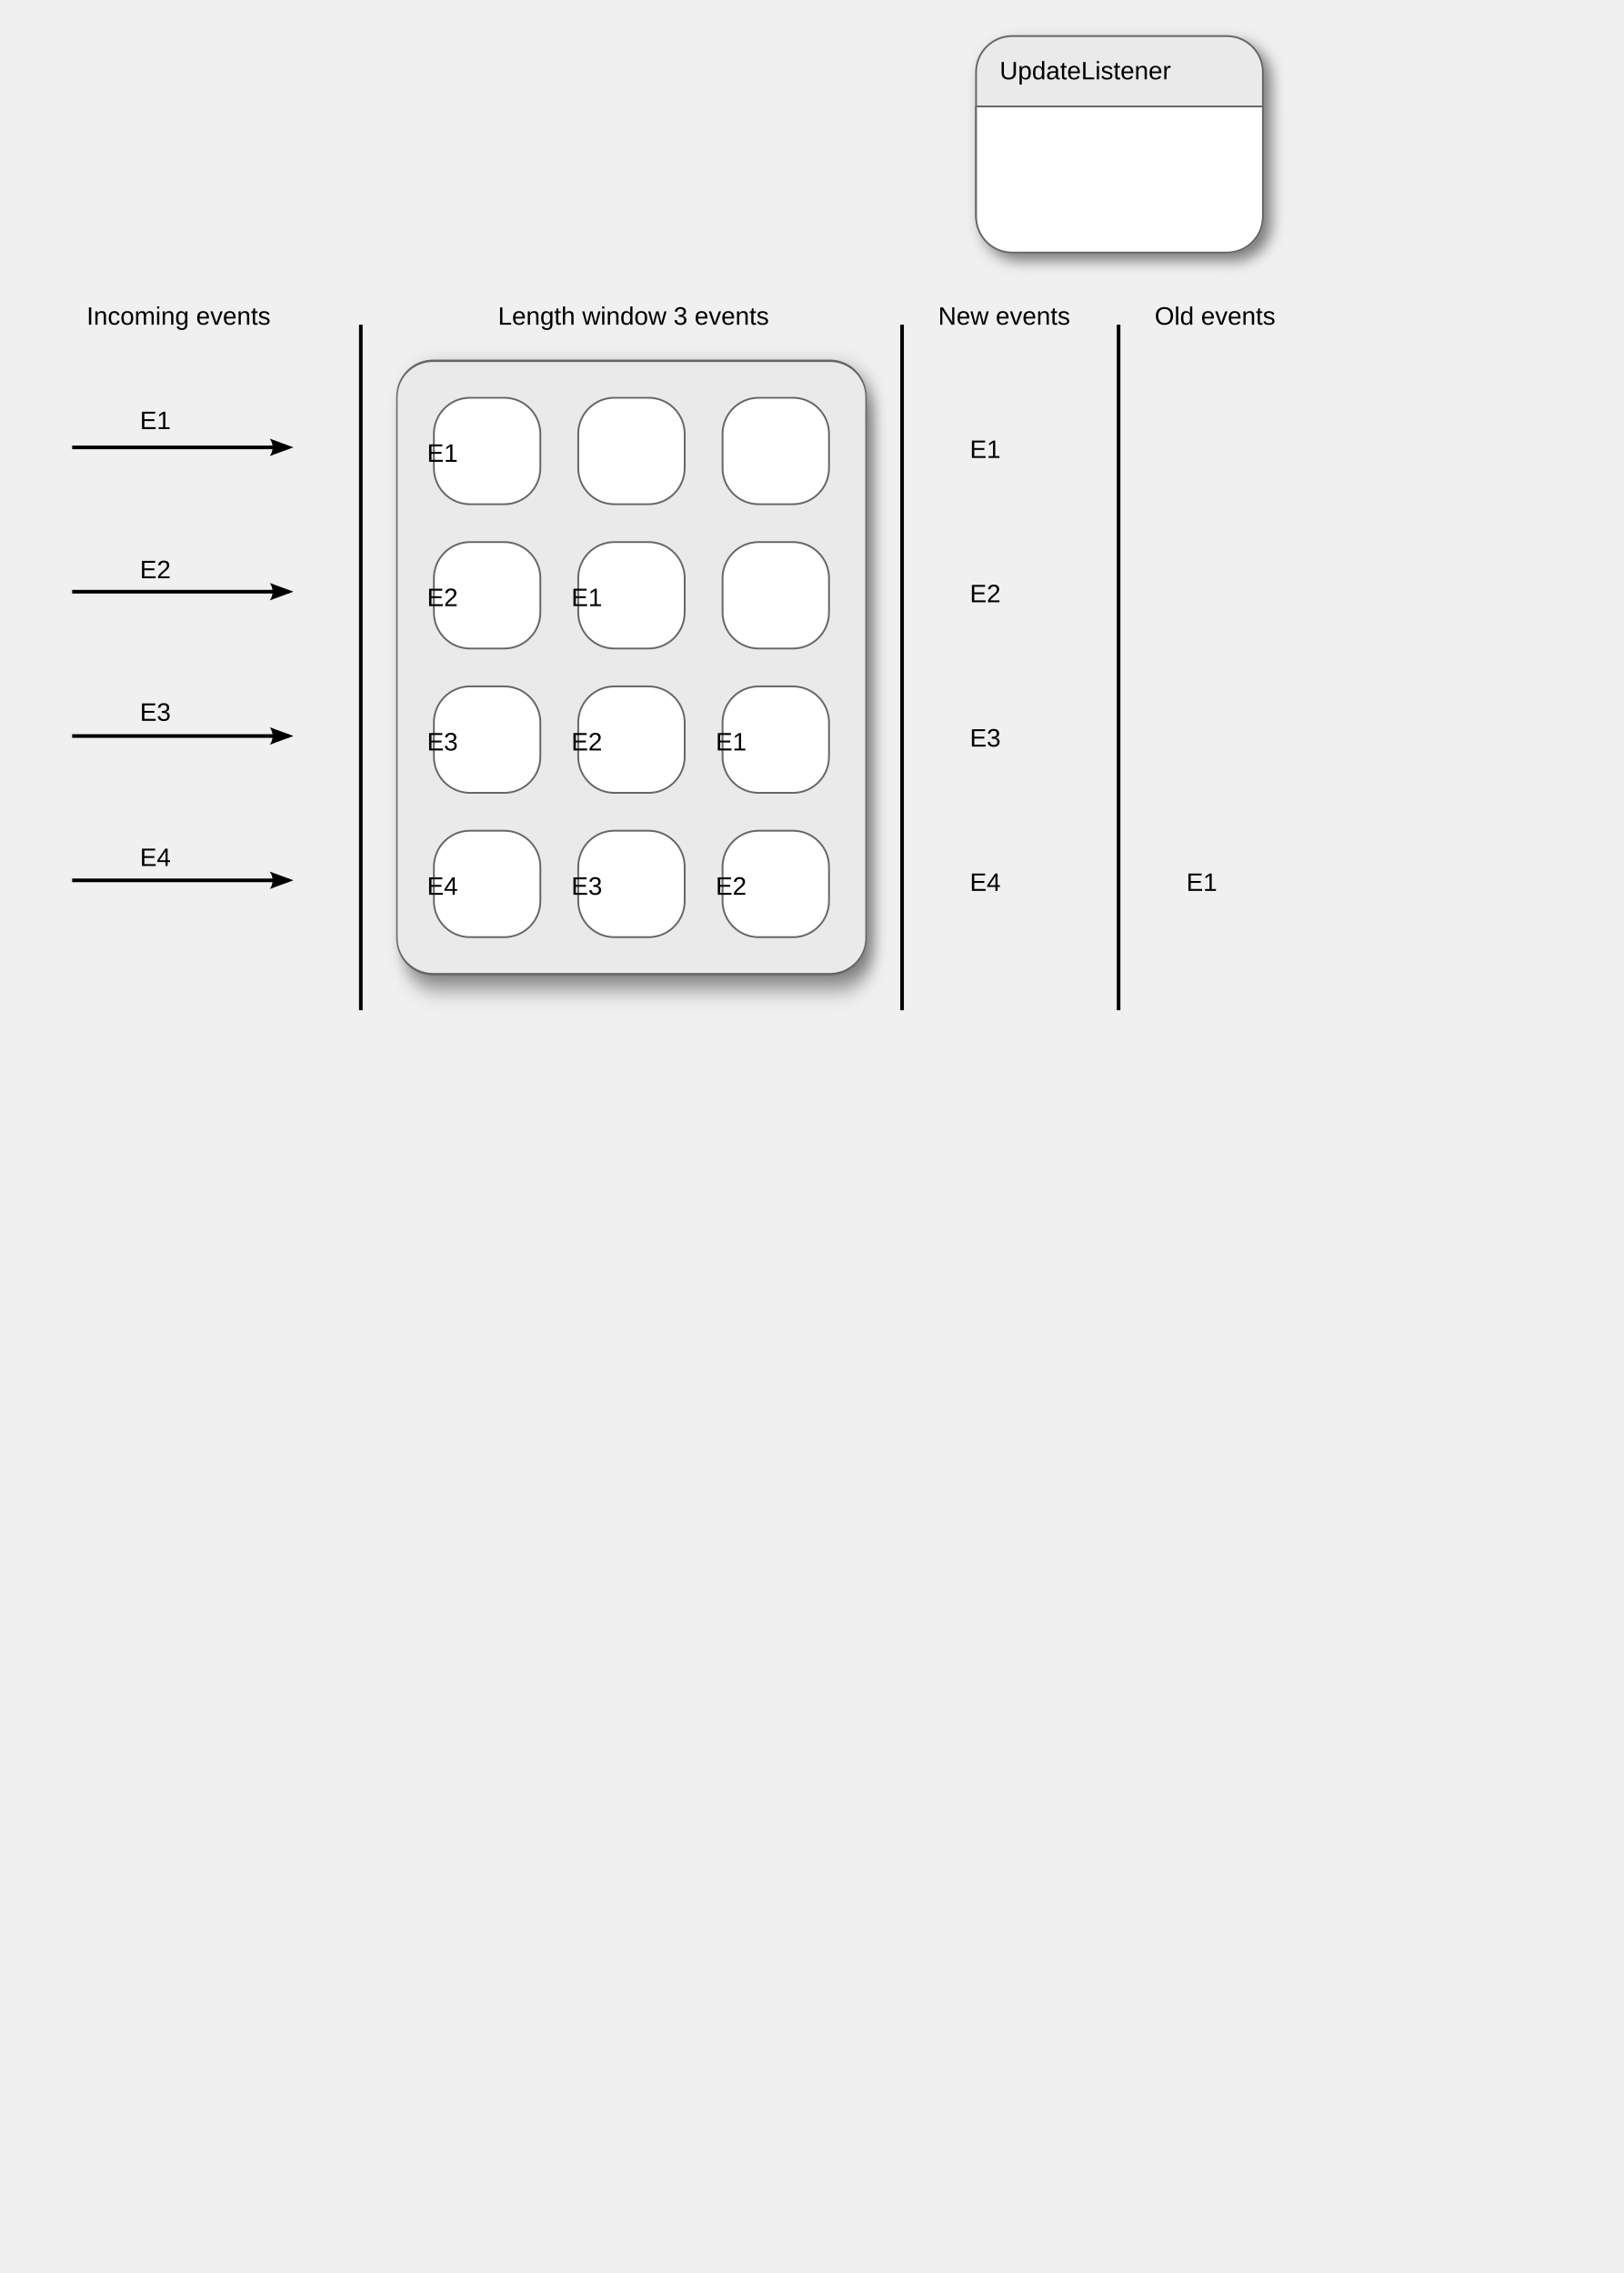
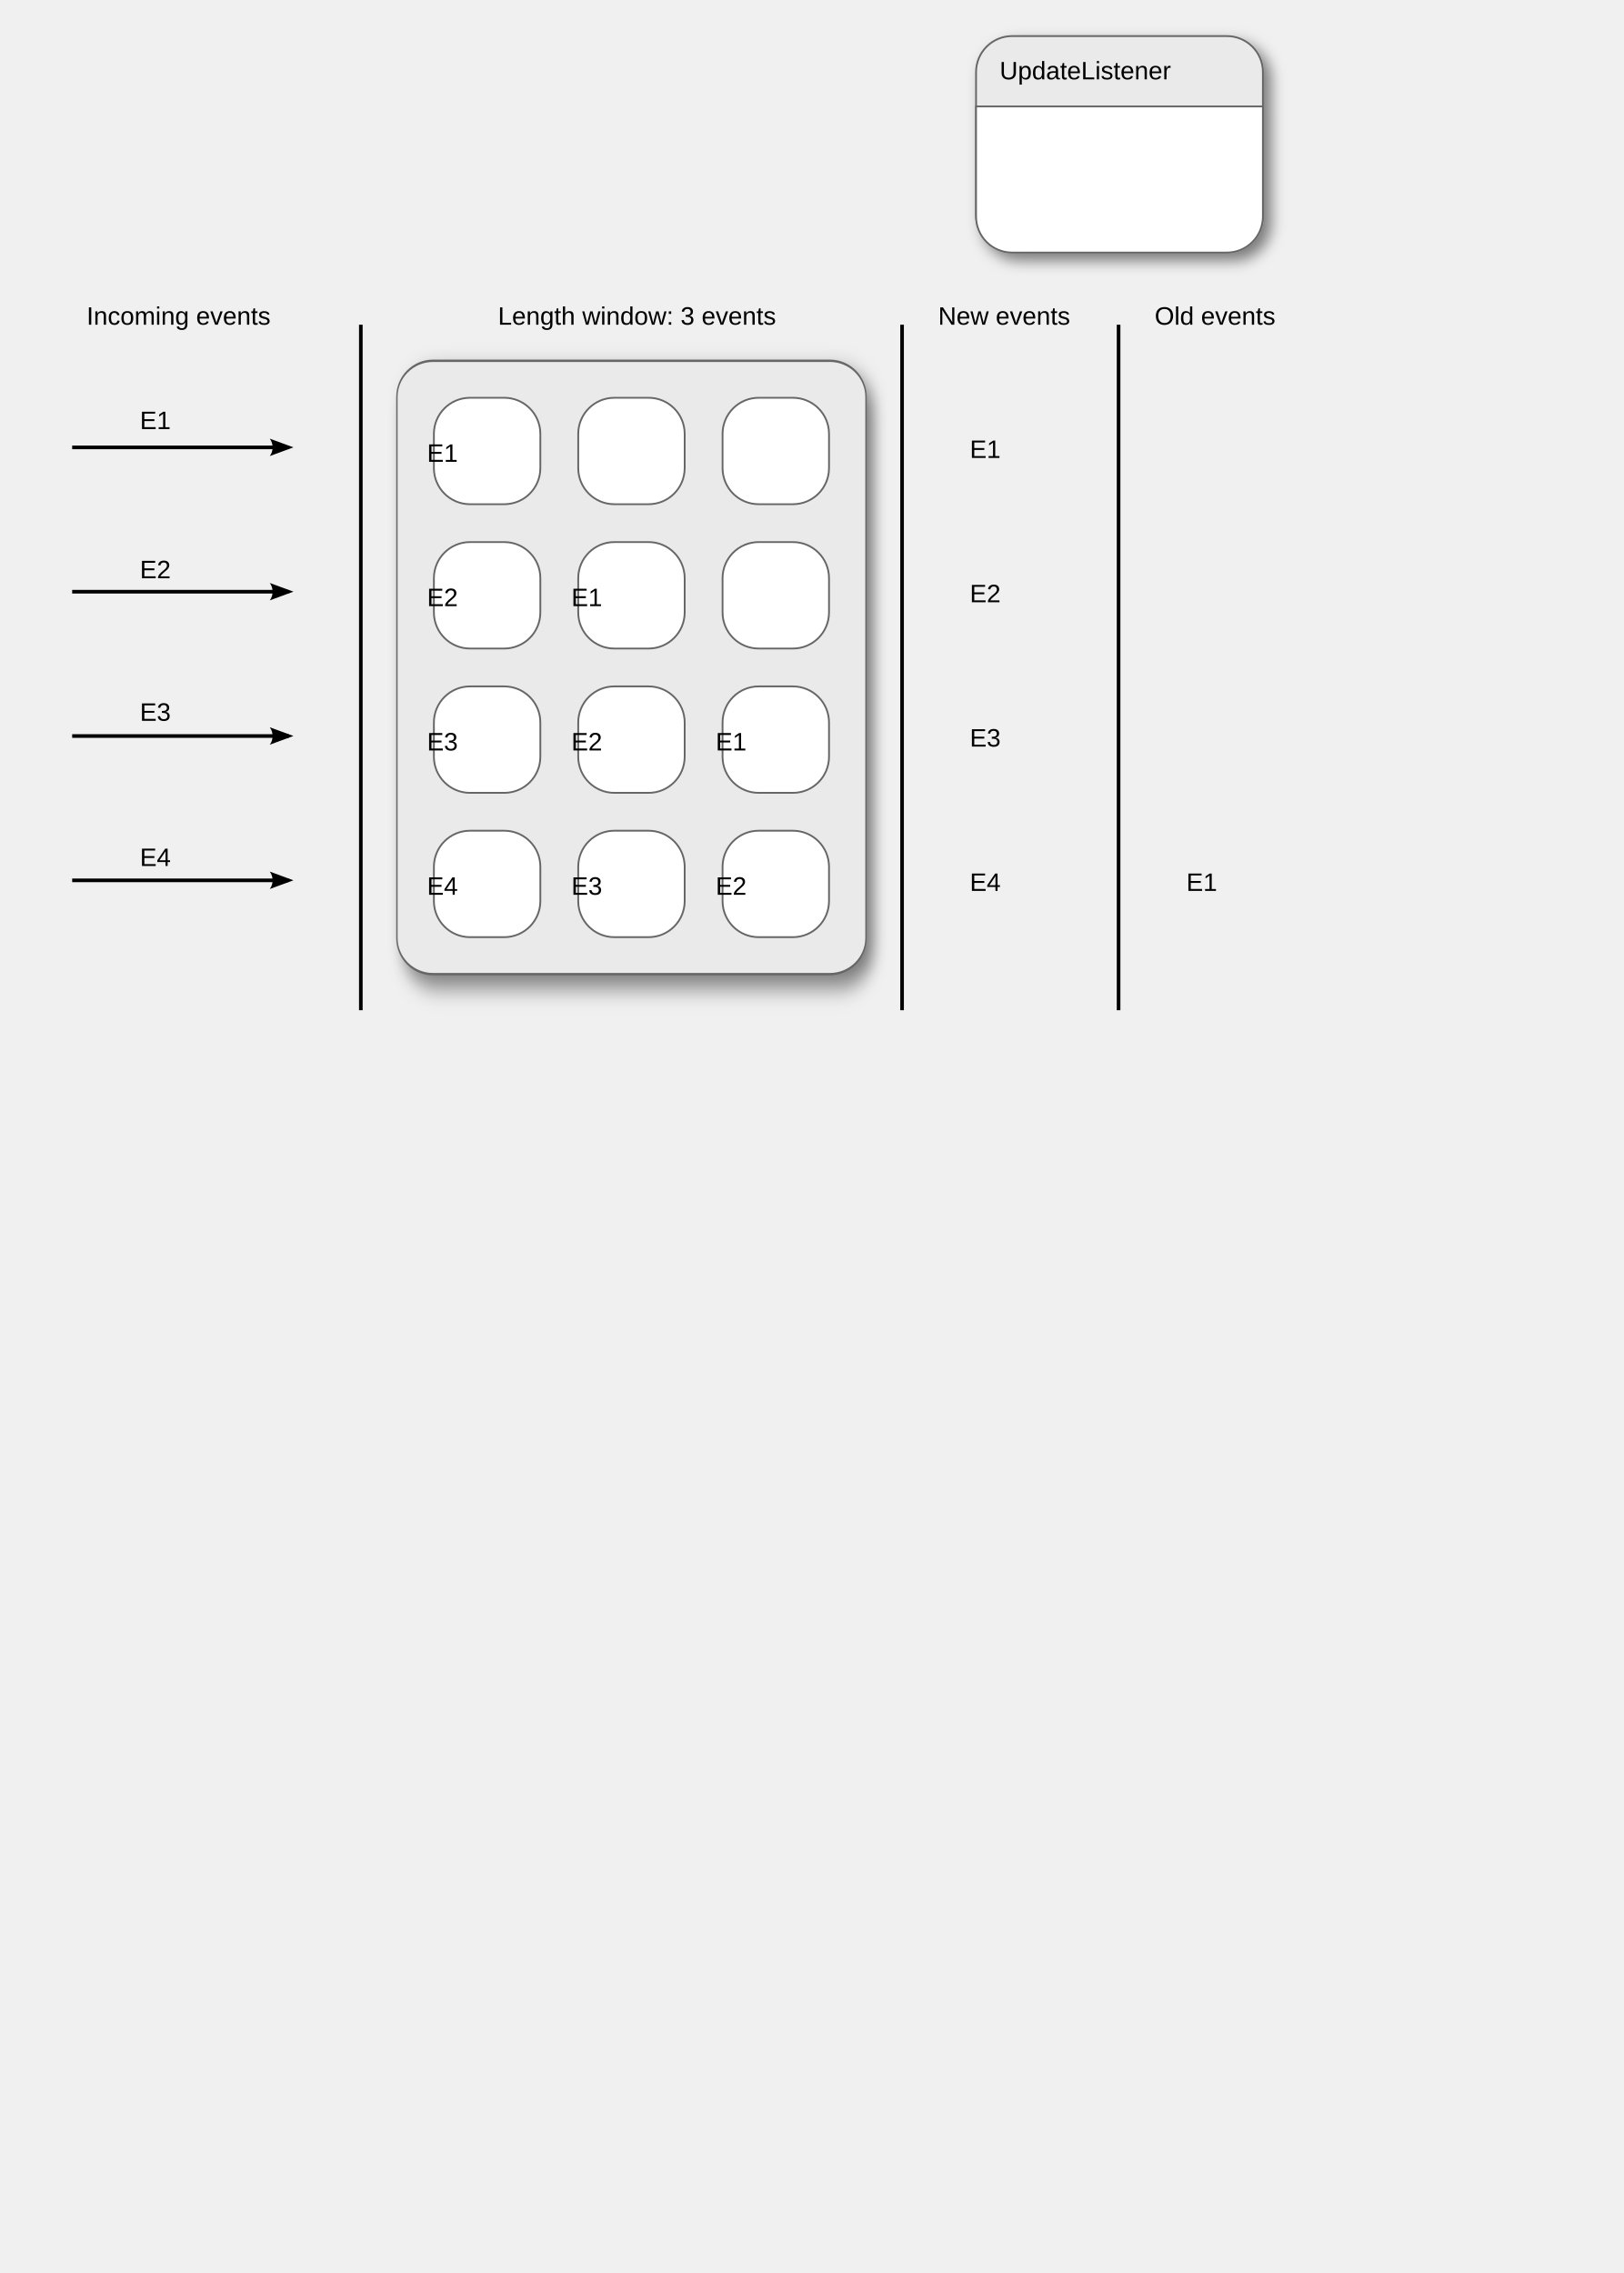
<svg xmlns="http://www.w3.org/2000/svg" width="450" height="630" id="svg2" version="1.1">
  <defs id="defs4">
    <marker orient="auto" refY="0" refX="0" id="Arrow2Mend" style="overflow:visible">
      <path id="path3858" style="font-size:12px;fill-rule:evenodd;stroke-width:0.625;stroke-linejoin:round" d="M 8.719,4.034 -2.207,0.016 8.719,-4.002 c -1.745,2.372 -1.735,5.617 -6e-7,8.035 z" transform="scale(-0.6,-0.6)" />
    </marker>
    <marker orient="auto" refY="0" refX="0" id="Arrow1Lend" style="overflow:visible">
      <path id="path3834" d="M 0,0 5,-5 -12.5,0 5,5 0,0 z" style="fill-rule:evenodd;stroke:#000000;stroke-width:1pt;marker-start:none" transform="matrix(-0.8,0,0,-0.8,-10,0)" />
    </marker>
    <marker orient="auto" refY="0" refX="0" id="Arrow2Lend" style="overflow:visible">
      <path id="path3852" style="font-size:12px;fill-rule:evenodd;stroke-width:0.625;stroke-linejoin:round" d="M 8.719,4.034 -2.207,0.016 8.719,-4.002 c -1.745,2.372 -1.735,5.617 -6e-7,8.035 z" transform="matrix(-1.1,0,0,-1.1,-1.1,0)" />
    </marker>
    <filter id="filter5095" width="1.5" height="1.5" x="-0.25" y="-0.25" color-interpolation-filters="sRGB">
      <feGaussianBlur id="feGaussianBlur5097" in="SourceAlpha" stdDeviation="2" result="blur" />
      <feColorMatrix id="feColorMatrix5099" result="bluralpha" type="matrix" values="1 0 0 0 0 0 1 0 0 0 0 0 1 0 0 0 0 0 0.5 0 " />
      <feOffset id="feOffset5101" in="bluralpha" dx="2" dy="2" result="offsetBlur" />
      <feMerge id="feMerge5103">
        <feMergeNode id="feMergeNode5105" in="offsetBlur" />
        <feMergeNode id="feMergeNode5107" in="SourceGraphic" />
      </feMerge>
    </filter>
    <filter id="filter5109" width="1.5" height="1.5" x="-0.25" y="-0.25" color-interpolation-filters="sRGB">
      <feGaussianBlur id="feGaussianBlur5111" in="SourceAlpha" stdDeviation="2" result="blur" />
      <feColorMatrix id="feColorMatrix5113" result="bluralpha" type="matrix" values="1 0 0 0 0 0 1 0 0 0 0 0 1 0 0 0 0 0 0.5 0 " />
      <feOffset id="feOffset5115" in="bluralpha" dx="2" dy="2" result="offsetBlur" />
      <feMerge id="feMerge5117">
        <feMergeNode id="feMergeNode5119" in="offsetBlur" />
        <feMergeNode id="feMergeNode5121" in="SourceGraphic" />
      </feMerge>
    </filter>
    <filter id="filter5123" width="1.5" height="1.5" x="-0.25" y="-0.25" color-interpolation-filters="sRGB">
      <feGaussianBlur id="feGaussianBlur5125" in="SourceAlpha" stdDeviation="2" result="blur" />
      <feColorMatrix id="feColorMatrix5127" result="bluralpha" type="matrix" values="1 0 0 0 0 0 1 0 0 0 0 0 1 0 0 0 0 0 0.5 0 " />
      <feOffset id="feOffset5129" in="bluralpha" dx="2" dy="2" result="offsetBlur" />
      <feMerge id="feMerge5131">
        <feMergeNode id="feMergeNode5133" in="offsetBlur" />
        <feMergeNode id="feMergeNode5135" in="SourceGraphic" />
      </feMerge>
    </filter>
    <filter id="filter3940" width="1.5" height="1.5" x="-.25" y="-.25">
      <feGaussianBlur id="feGaussianBlur3942" in="SourceAlpha" stdDeviation="2" result="blur" />
      <feColorMatrix id="feColorMatrix3944" result="bluralpha" type="matrix" values="1 0 0 0 0 0 1 0 0 0 0 0 1 0 0 0 0 0 0.5 0 " />
      <feOffset id="feOffset3946" in="bluralpha" dx="2" dy="2" result="offsetBlur" />
      <feMerge id="feMerge3948">
        <feMergeNode id="feMergeNode3950" in="offsetBlur" />
        <feMergeNode id="feMergeNode3952" in="SourceGraphic" />
      </feMerge>
    </filter>
    <filter id="filter4092" width="1.5" height="1.5" x="-0.25" y="-0.25" color-interpolation-filters="sRGB">
      <feGaussianBlur id="feGaussianBlur4094" in="SourceAlpha" stdDeviation="2" result="blur" />
      <feColorMatrix id="feColorMatrix4096" result="bluralpha" type="matrix" values="1 0 0 0 0 0 1 0 0 0 0 0 1 0 0 0 0 0 0.5 0 " />
      <feOffset id="feOffset4098" in="bluralpha" dx="2" dy="2" result="offsetBlur" />
      <feMerge id="feMerge4100">
        <feMergeNode id="feMergeNode4102" in="offsetBlur" />
        <feMergeNode id="feMergeNode4104" in="SourceGraphic" />
      </feMerge>
    </filter>
    <filter color-interpolation-filters="sRGB" id="filter3940-3" width="1.5" height="1.5" x="-0.25" y="-0.25">
      <feGaussianBlur id="feGaussianBlur3942-7" in="SourceAlpha" stdDeviation="2" result="blur" />
      <feColorMatrix id="feColorMatrix3944-9" result="bluralpha" type="matrix" values="1 0 0 0 0 0 1 0 0 0 0 0 1 0 0 0 0 0 0.5 0 " />
      <feOffset id="feOffset3946-0" in="bluralpha" dx="2" dy="2" result="offsetBlur" />
      <feMerge id="feMerge3948-2">
        <feMergeNode id="feMergeNode3950-3" in="offsetBlur" />
        <feMergeNode id="feMergeNode3952-9" in="SourceGraphic" />
      </feMerge>
    </filter>
    <filter id="filter3967" width="1.5" height="1.5" x="-.25" y="-.25">
      <feGaussianBlur id="feGaussianBlur3969" in="SourceAlpha" stdDeviation="2" result="blur" />
      <feColorMatrix id="feColorMatrix3971" result="bluralpha" type="matrix" values="1 0 0 0 0 0 1 0 0 0 0 0 1 0 0 0 0 0 0.5 0 " />
      <feOffset id="feOffset3973" in="bluralpha" dx="2" dy="2" result="offsetBlur" />
      <feMerge id="feMerge3975">
        <feMergeNode id="feMergeNode3977" in="offsetBlur" />
        <feMergeNode id="feMergeNode3979" in="SourceGraphic" />
      </feMerge>
    </filter>
  </defs>
  <g id="layer1" transform="translate(0,-422.3623)">
    <g style="filter:url(#filter5095)" transform="matrix(0.9598981,0,0,1.634023,69.14421,-327.5177)" id="g3082">
      <rect ry="6.12" rx="10.418" y="520.115" x="42.563" height="104.038" width="135.431" id="rect3084" style="fill:#eaeaea;fill-opacity:1;stroke:#666666;stroke-width:0.399;stroke-linecap:round;stroke-linejoin:round;stroke-miterlimit:4;stroke-opacity:1;stroke-dasharray:none" />
    </g>
    <flowRoot xml:space="preserve" id="flowRoot3869" style="font-size:10px;font-style:normal;font-variant:normal;font-weight:normal;font-stretch:normal;line-height:125%;letter-spacing:0px;word-spacing:0px;fill:#000000;fill-opacity:1;stroke:none;font-family:Arial;-inkscape-font-specification:Arial" transform="translate(-4.922058,451.4139)">
      <flowRegion id="flowRegion3871">
        <rect id="rect3873" width="56.215" height="27.931" x="104.652" y="55.122" />
      </flowRegion>
      <flowPara id="flowPara3875" />
    </flowRoot>
    <flowRoot xml:space="preserve" id="flowRoot4935" style="font-size:10px;font-style:normal;font-variant:normal;font-weight:normal;font-stretch:normal;line-height:125%;letter-spacing:0px;word-spacing:0px;fill:#000000;fill-opacity:1;stroke:none;font-family:Arial;-inkscape-font-specification:Arial" transform="translate(0,462.3621)">
      <flowRegion id="flowRegion4937">
        <rect id="rect4939" width="32.333" height="16.667" x="95.333" y="59.333" />
      </flowRegion>
      <flowPara id="flowPara4941" />
    </flowRoot>
    <text xml:space="preserve" style="font-size:10px;font-style:normal;font-variant:normal;font-weight:normal;font-stretch:normal;line-height:125%;letter-spacing:0px;word-spacing:0px;fill:#000000;fill-opacity:1;stroke:none;font-family:Arial;-inkscape-font-specification:Arial" x="24" y="512.362" id="text3087">
      <tspan id="tspan3089" x="24" y="512.362" style="font-size:7px;text-align:start;text-anchor:start">Incoming events</tspan>
    </text>
    <text id="text3091" y="512.362" x="138" style="font-size:10px;font-style:normal;font-variant:normal;font-weight:normal;font-stretch:normal;line-height:125%;letter-spacing:0px;word-spacing:0px;fill:#000000;fill-opacity:1;stroke:none;font-family:Arial;-inkscape-font-specification:Arial" xml:space="preserve">
-       <tspan style="font-size:7px;text-align:start;text-anchor:start" y="512.362" x="138" id="tspan3093">Length window 3 events</tspan>
+       <tspan style="font-size:7px;text-align:start;text-anchor:start" y="512.362" x="138" id="tspan3093">Length window: 3 events</tspan>
    </text>
    <text xml:space="preserve" style="font-size:10px;font-style:normal;font-variant:normal;font-weight:normal;font-stretch:normal;line-height:125%;letter-spacing:0px;word-spacing:0px;fill:#000000;fill-opacity:1;stroke:none;font-family:Arial;-inkscape-font-specification:Arial" x="260" y="512.362" id="text3095">
      <tspan id="tspan3097" x="260" y="512.362" style="font-size:7px;text-align:start;text-anchor:start">New events</tspan>
    </text>
    <path style="fill:none;stroke:#000000;stroke-width:1px;stroke-linecap:butt;stroke-linejoin:miter;stroke-opacity:1;marker-end:url(#Arrow2Mend)" d="m 20,586.362 c 20,0 40,0 60,0" id="path3111" />
    <text xml:space="preserve" style="font-size:10px;font-style:normal;font-variant:normal;font-weight:normal;font-stretch:normal;line-height:125%;letter-spacing:0px;word-spacing:0px;fill:#000000;fill-opacity:1;stroke:none;font-family:Arial;-inkscape-font-specification:Arial" x="50" y="541.291" id="text4085">
      <tspan id="tspan4089" x="50" y="541.291" style="font-size:7px;font-weight:normal;text-align:center;text-anchor:middle;-inkscape-font-specification:Arial">E1</tspan>
    </text>
    <text id="text4119" y="582.632" x="50" style="font-size:10px;font-style:normal;font-variant:normal;font-weight:normal;font-stretch:normal;line-height:125%;letter-spacing:0px;word-spacing:0px;fill:#000000;fill-opacity:1;stroke:none;font-family:Arial;-inkscape-font-specification:Arial" xml:space="preserve">
      <tspan style="font-size:7px;font-weight:normal;text-align:center;text-anchor:middle;-inkscape-font-specification:Arial" y="582.632" x="50" id="tspan4121">E2</tspan>
    </text>
    <text xml:space="preserve" style="font-size:10px;font-style:normal;font-variant:normal;font-weight:normal;font-stretch:normal;line-height:125%;letter-spacing:0px;word-spacing:0px;fill:#000000;fill-opacity:1;stroke:none;font-family:Arial;-inkscape-font-specification:Arial" x="50" y="622.143" id="text4125">
      <tspan id="tspan4127" x="50" y="622.143" style="font-size:7px;font-weight:normal;text-align:center;text-anchor:middle;-inkscape-font-specification:Arial">E3</tspan>
    </text>
    <text id="text4131" y="662.386" x="50" style="font-size:10px;font-style:normal;font-variant:normal;font-weight:normal;font-stretch:normal;line-height:125%;letter-spacing:0px;word-spacing:0px;fill:#000000;fill-opacity:1;stroke:none;font-family:Arial;-inkscape-font-specification:Arial" xml:space="preserve">
      <tspan style="font-size:7px;font-weight:normal;text-align:center;text-anchor:middle;-inkscape-font-specification:Arial" y="662.386" x="50" id="tspan4133">E4</tspan>
    </text>
    <text id="text3129" y="512.362" x="320" style="font-size:10px;font-style:normal;font-variant:normal;font-weight:normal;font-stretch:normal;line-height:125%;letter-spacing:0px;word-spacing:0px;fill:#000000;fill-opacity:1;stroke:none;font-family:Arial;-inkscape-font-specification:Arial" xml:space="preserve">
      <tspan style="font-size:7px;text-align:start;text-anchor:start" y="512.362" x="320" id="tspan3131">Old events</tspan>
    </text>
    <path style="fill:none;stroke:#000000;stroke-width:1px;stroke-linecap:butt;stroke-linejoin:miter;stroke-opacity:1" d="m 100,512.362 0,190" id="path3139" />
    <g transform="translate(60.25,-44.9641)" id="g3141">
      <g id="g3153">
        <rect ry="10" rx="10" y="577.576" x="60" height="29.5" width="29.5" id="rect3143" style="fill:#ffffff;fill-opacity:1;stroke:#666666;stroke-width:0.5;stroke-linecap:butt;stroke-linejoin:miter;stroke-miterlimit:4;stroke-opacity:1;stroke-dasharray:none;stroke-dashoffset:0" />
        <text id="text3145" y="595.326" x="74.878" style="font-size:10px;font-style:normal;font-variant:normal;font-weight:normal;font-stretch:normal;line-height:125%;letter-spacing:0px;word-spacing:0px;fill:#000000;fill-opacity:1;stroke:none;font-family:Arial;-inkscape-font-specification:Arial" xml:space="preserve">
          <tspan style="font-size:7px;font-weight:normal;text-align:center;text-anchor:middle;-inkscape-font-specification:Arial" y="595.326" x="74.878" id="tspan3149">E1</tspan>
        </text>
      </g>
      <g id="g3158" transform="translate(40,0)">
        <rect style="fill:#ffffff;fill-opacity:1;stroke:#666666;stroke-width:0.5;stroke-linecap:butt;stroke-linejoin:miter;stroke-miterlimit:4;stroke-opacity:1;stroke-dasharray:none;stroke-dashoffset:0" id="rect3160" width="29.5" height="29.5" x="60" y="577.576" rx="10" ry="10" />
      </g>
      <g transform="translate(80,0)" id="g3166">
        <rect ry="10" rx="10" y="577.576" x="60" height="29.5" width="29.5" id="rect3168" style="fill:#ffffff;fill-opacity:1;stroke:#666666;stroke-width:0.5;stroke-linecap:butt;stroke-linejoin:miter;stroke-miterlimit:4;stroke-opacity:1;stroke-dasharray:none;stroke-dashoffset:0" />
      </g>
      <g id="g3174" transform="translate(80,40)">
        <rect style="fill:#ffffff;fill-opacity:1;stroke:#666666;stroke-width:0.5;stroke-linecap:butt;stroke-linejoin:miter;stroke-miterlimit:4;stroke-opacity:1;stroke-dasharray:none;stroke-dashoffset:0" id="rect3176" width="29.5" height="29.5" x="60" y="577.576" rx="10" ry="10" />
      </g>
      <g transform="translate(40,40)" id="g3182">
        <rect ry="10" rx="10" y="577.576" x="60" height="29.5" width="29.5" id="rect3184" style="fill:#ffffff;fill-opacity:1;stroke:#666666;stroke-width:0.5;stroke-linecap:butt;stroke-linejoin:miter;stroke-miterlimit:4;stroke-opacity:1;stroke-dasharray:none;stroke-dashoffset:0" />
        <text id="text3186" y="595.326" x="74.878" style="font-size:10px;font-style:normal;font-variant:normal;font-weight:normal;font-stretch:normal;line-height:125%;letter-spacing:0px;word-spacing:0px;fill:#000000;fill-opacity:1;stroke:none;font-family:Arial;-inkscape-font-specification:Arial" xml:space="preserve">
          <tspan style="font-size:7px;font-weight:normal;text-align:center;text-anchor:middle;-inkscape-font-specification:Arial" y="595.326" x="74.878" id="tspan3188">E1</tspan>
        </text>
      </g>
      <g id="g3190" transform="translate(0,40)">
        <rect style="fill:#ffffff;fill-opacity:1;stroke:#666666;stroke-width:0.5;stroke-linecap:butt;stroke-linejoin:miter;stroke-miterlimit:4;stroke-opacity:1;stroke-dasharray:none;stroke-dashoffset:0" id="rect3192" width="29.5" height="29.5" x="60" y="577.576" rx="10" ry="10" />
        <text xml:space="preserve" style="font-size:10px;font-style:normal;font-variant:normal;font-weight:normal;font-stretch:normal;line-height:125%;letter-spacing:0px;word-spacing:0px;fill:#000000;fill-opacity:1;stroke:none;font-family:Arial;-inkscape-font-specification:Arial" x="74.878" y="595.326" id="text3194">
          <tspan id="tspan3196" x="74.878" y="595.326" style="font-size:7px;font-weight:normal;text-align:center;text-anchor:middle;-inkscape-font-specification:Arial">E2</tspan>
        </text>
      </g>
      <g transform="translate(80,80)" id="g3198">
        <rect ry="10" rx="10" y="577.576" x="60" height="29.5" width="29.5" id="rect3200" style="fill:#ffffff;fill-opacity:1;stroke:#666666;stroke-width:0.5;stroke-linecap:butt;stroke-linejoin:miter;stroke-miterlimit:4;stroke-opacity:1;stroke-dasharray:none;stroke-dashoffset:0" />
        <text id="text3202" y="595.326" x="74.878" style="font-size:10px;font-style:normal;font-variant:normal;font-weight:normal;font-stretch:normal;line-height:125%;letter-spacing:0px;word-spacing:0px;fill:#000000;fill-opacity:1;stroke:none;font-family:Arial;-inkscape-font-specification:Arial" xml:space="preserve">
          <tspan style="font-size:7px;font-weight:normal;text-align:center;text-anchor:middle;-inkscape-font-specification:Arial" y="595.326" x="74.878" id="tspan3204">E1</tspan>
        </text>
      </g>
      <g id="g3206" transform="translate(40,80)">
        <rect style="fill:#ffffff;fill-opacity:1;stroke:#666666;stroke-width:0.5;stroke-linecap:butt;stroke-linejoin:miter;stroke-miterlimit:4;stroke-opacity:1;stroke-dasharray:none;stroke-dashoffset:0" id="rect3208" width="29.5" height="29.5" x="60" y="577.576" rx="10" ry="10" />
        <text xml:space="preserve" style="font-size:10px;font-style:normal;font-variant:normal;font-weight:normal;font-stretch:normal;line-height:125%;letter-spacing:0px;word-spacing:0px;fill:#000000;fill-opacity:1;stroke:none;font-family:Arial;-inkscape-font-specification:Arial" x="74.878" y="595.326" id="text3210">
          <tspan id="tspan3212" x="74.878" y="595.326" style="font-size:7px;font-weight:normal;text-align:center;text-anchor:middle;-inkscape-font-specification:Arial">E2</tspan>
        </text>
      </g>
      <g transform="translate(0,80)" id="g3214">
        <rect ry="10" rx="10" y="577.576" x="60" height="29.5" width="29.5" id="rect3216" style="fill:#ffffff;fill-opacity:1;stroke:#666666;stroke-width:0.5;stroke-linecap:butt;stroke-linejoin:miter;stroke-miterlimit:4;stroke-opacity:1;stroke-dasharray:none;stroke-dashoffset:0" />
        <text id="text3218" y="595.326" x="74.878" style="font-size:10px;font-style:normal;font-variant:normal;font-weight:normal;font-stretch:normal;line-height:125%;letter-spacing:0px;word-spacing:0px;fill:#000000;fill-opacity:1;stroke:none;font-family:Arial;-inkscape-font-specification:Arial" xml:space="preserve">
          <tspan style="font-size:7px;font-weight:normal;text-align:center;text-anchor:middle;-inkscape-font-specification:Arial" y="595.326" x="74.878" id="tspan3220">E3</tspan>
        </text>
      </g>
      <g id="g3222" transform="translate(80,120)">
        <rect style="fill:#ffffff;fill-opacity:1;stroke:#666666;stroke-width:0.5;stroke-linecap:butt;stroke-linejoin:miter;stroke-miterlimit:4;stroke-opacity:1;stroke-dasharray:none;stroke-dashoffset:0" id="rect3224" width="29.5" height="29.5" x="60" y="577.576" rx="10" ry="10" />
        <text xml:space="preserve" style="font-size:10px;font-style:normal;font-variant:normal;font-weight:normal;font-stretch:normal;line-height:125%;letter-spacing:0px;word-spacing:0px;fill:#000000;fill-opacity:1;stroke:none;font-family:Arial;-inkscape-font-specification:Arial" x="74.878" y="595.326" id="text3226">
          <tspan id="tspan3228" x="74.878" y="595.326" style="font-size:7px;font-weight:normal;text-align:center;text-anchor:middle;-inkscape-font-specification:Arial">E2</tspan>
        </text>
      </g>
      <g transform="translate(40,120)" id="g3230">
        <rect ry="10" rx="10" y="577.576" x="60" height="29.5" width="29.5" id="rect3232" style="fill:#ffffff;fill-opacity:1;stroke:#666666;stroke-width:0.5;stroke-linecap:butt;stroke-linejoin:miter;stroke-miterlimit:4;stroke-opacity:1;stroke-dasharray:none;stroke-dashoffset:0" />
        <text id="text3234" y="595.326" x="74.878" style="font-size:10px;font-style:normal;font-variant:normal;font-weight:normal;font-stretch:normal;line-height:125%;letter-spacing:0px;word-spacing:0px;fill:#000000;fill-opacity:1;stroke:none;font-family:Arial;-inkscape-font-specification:Arial" xml:space="preserve">
          <tspan style="font-size:7px;font-weight:normal;text-align:center;text-anchor:middle;-inkscape-font-specification:Arial" y="595.326" x="74.878" id="tspan3236">E3</tspan>
        </text>
      </g>
      <g id="g3238" transform="translate(0,120)">
        <rect style="fill:#ffffff;fill-opacity:1;stroke:#666666;stroke-width:0.5;stroke-linecap:butt;stroke-linejoin:miter;stroke-miterlimit:4;stroke-opacity:1;stroke-dasharray:none;stroke-dashoffset:0" id="rect3240" width="29.5" height="29.5" x="60" y="577.576" rx="10" ry="10" />
        <text xml:space="preserve" style="font-size:10px;font-style:normal;font-variant:normal;font-weight:normal;font-stretch:normal;line-height:125%;letter-spacing:0px;word-spacing:0px;fill:#000000;fill-opacity:1;stroke:none;font-family:Arial;-inkscape-font-specification:Arial" x="74.878" y="595.326" id="text3242">
          <tspan id="tspan3244" x="74.878" y="595.326" style="font-size:7px;font-weight:normal;text-align:center;text-anchor:middle;-inkscape-font-specification:Arial">E4</tspan>
        </text>
      </g>
    </g>
    <path id="path3246" d="m 20,546.362 c 20,0 40,0 60,0" style="fill:none;stroke:#000000;stroke-width:1px;stroke-linecap:butt;stroke-linejoin:miter;stroke-opacity:1;marker-end:url(#Arrow2Mend)" />
    <path style="fill:none;stroke:#000000;stroke-width:1px;stroke-linecap:butt;stroke-linejoin:miter;stroke-opacity:1;marker-end:url(#Arrow2Mend)" d="m 20,626.362 c 20,0 40,0 60,0" id="path3248" />
    <path id="path3250" d="m 20,666.362 c 20,0 40,0 60,0" style="fill:none;stroke:#000000;stroke-width:1px;stroke-linecap:butt;stroke-linejoin:miter;stroke-opacity:1;marker-end:url(#Arrow2Mend)" />
    <path id="path3252" d="m 250,512.362 0,190" style="fill:none;stroke:#000000;stroke-width:1px;stroke-linecap:butt;stroke-linejoin:miter;stroke-opacity:1" />
    <path style="fill:none;stroke:#000000;stroke-width:1px;stroke-linecap:butt;stroke-linejoin:miter;stroke-opacity:1" d="m 310,512.362 0,190" id="path3254" />
    <text id="text3256" y="549.291" x="280" style="font-size:10px;font-style:normal;font-variant:normal;font-weight:normal;font-stretch:normal;line-height:125%;letter-spacing:0px;word-spacing:0px;fill:#000000;fill-opacity:1;stroke:none;font-family:Arial;-inkscape-font-specification:Arial" xml:space="preserve">
      <tspan style="font-size:7px;font-weight:normal;text-align:center;text-anchor:middle;-inkscape-font-specification:Arial" y="549.291" x="280" id="tspan3258">E1</tspan>
    </text>
    <text xml:space="preserve" style="font-size:10px;font-style:normal;font-variant:normal;font-weight:normal;font-stretch:normal;line-height:125%;letter-spacing:0px;word-spacing:0px;fill:#000000;fill-opacity:1;stroke:none;font-family:Arial;-inkscape-font-specification:Arial" x="280" y="589.291" id="text3260">
      <tspan id="tspan3262" x="280" y="589.291" style="font-size:7px;font-weight:normal;text-align:center;text-anchor:middle;-inkscape-font-specification:Arial">E2</tspan>
    </text>
    <text id="text3264" y="629.291" x="280" style="font-size:10px;font-style:normal;font-variant:normal;font-weight:normal;font-stretch:normal;line-height:125%;letter-spacing:0px;word-spacing:0px;fill:#000000;fill-opacity:1;stroke:none;font-family:Arial;-inkscape-font-specification:Arial" xml:space="preserve">
      <tspan style="font-size:7px;font-weight:normal;text-align:center;text-anchor:middle;-inkscape-font-specification:Arial" y="629.291" x="280" id="tspan3266">E3</tspan>
    </text>
    <text xml:space="preserve" style="font-size:10px;font-style:normal;font-variant:normal;font-weight:normal;font-stretch:normal;line-height:125%;letter-spacing:0px;word-spacing:0px;fill:#000000;fill-opacity:1;stroke:none;font-family:Arial;-inkscape-font-specification:Arial" x="280" y="669.291" id="text3268">
      <tspan id="tspan3270" x="280" y="669.291" style="font-size:7px;font-weight:normal;text-align:center;text-anchor:middle;-inkscape-font-specification:Arial">E4</tspan>
    </text>
    <text id="text3272" y="669.291" x="340" style="font-size:10px;font-style:normal;font-variant:normal;font-weight:normal;font-stretch:normal;line-height:125%;letter-spacing:0px;word-spacing:0px;fill:#000000;fill-opacity:1;stroke:none;font-family:Arial;-inkscape-font-specification:Arial" xml:space="preserve">
      <tspan style="font-size:7px;font-weight:normal;text-align:center;text-anchor:middle;-inkscape-font-specification:Arial" y="669.291" x="340" id="tspan3274">E1</tspan>
    </text>
    <g id="g3276" transform="matrix(0.9598981,0,0,1.634023,159.1442,-563.5072)" />
    <g id="g3286" transform="matrix(1.690387,0,0,1.098502,-16.21671,-321.0608)" />
    <g id="g3961" style="filter:url(#filter3967)" transform="translate(20.5,40)">
      <rect ry="10" rx="10" y="392.362" x="250" height="59.5" width="79.5" id="rect3278" style="fill:#eaeaea;fill-opacity:1;stroke:#666666;stroke-width:0.5;stroke-linecap:round;stroke-linejoin:round;stroke-miterlimit:4;stroke-opacity:1;stroke-dasharray:none" />
      <text id="text3934" y="404.362" x="290" style="font-size:10px;font-style:normal;font-variant:normal;font-weight:normal;font-stretch:normal;line-height:125%;letter-spacing:0px;word-spacing:0px;fill:#000000;fill-opacity:1;stroke:none;font-family:Arial;-inkscape-font-specification:Arial" xml:space="preserve">
        <tspan style="font-size:7px;text-align:center;text-anchor:middle" y="404.362" x="290" id="tspan3936">UpdateListener</tspan>
      </text>
      <path id="rect3956" d="m 250,411.831 0,30.531 c 0,5.54 4.46,10 10,10 l 59.5,0 c 5.54,0 10,-4.46 10,-10 l 0,-30.5 -79,0 c -0.168,0 -0.334,-0.023 -0.5,-0.031 z" style="fill:#ffffff;fill-opacity:1;stroke:#666666;stroke-width:0.5;stroke-linecap:round;stroke-linejoin:round;stroke-miterlimit:4;stroke-opacity:1;stroke-dasharray:none" />
    </g>
  </g>
</svg>
